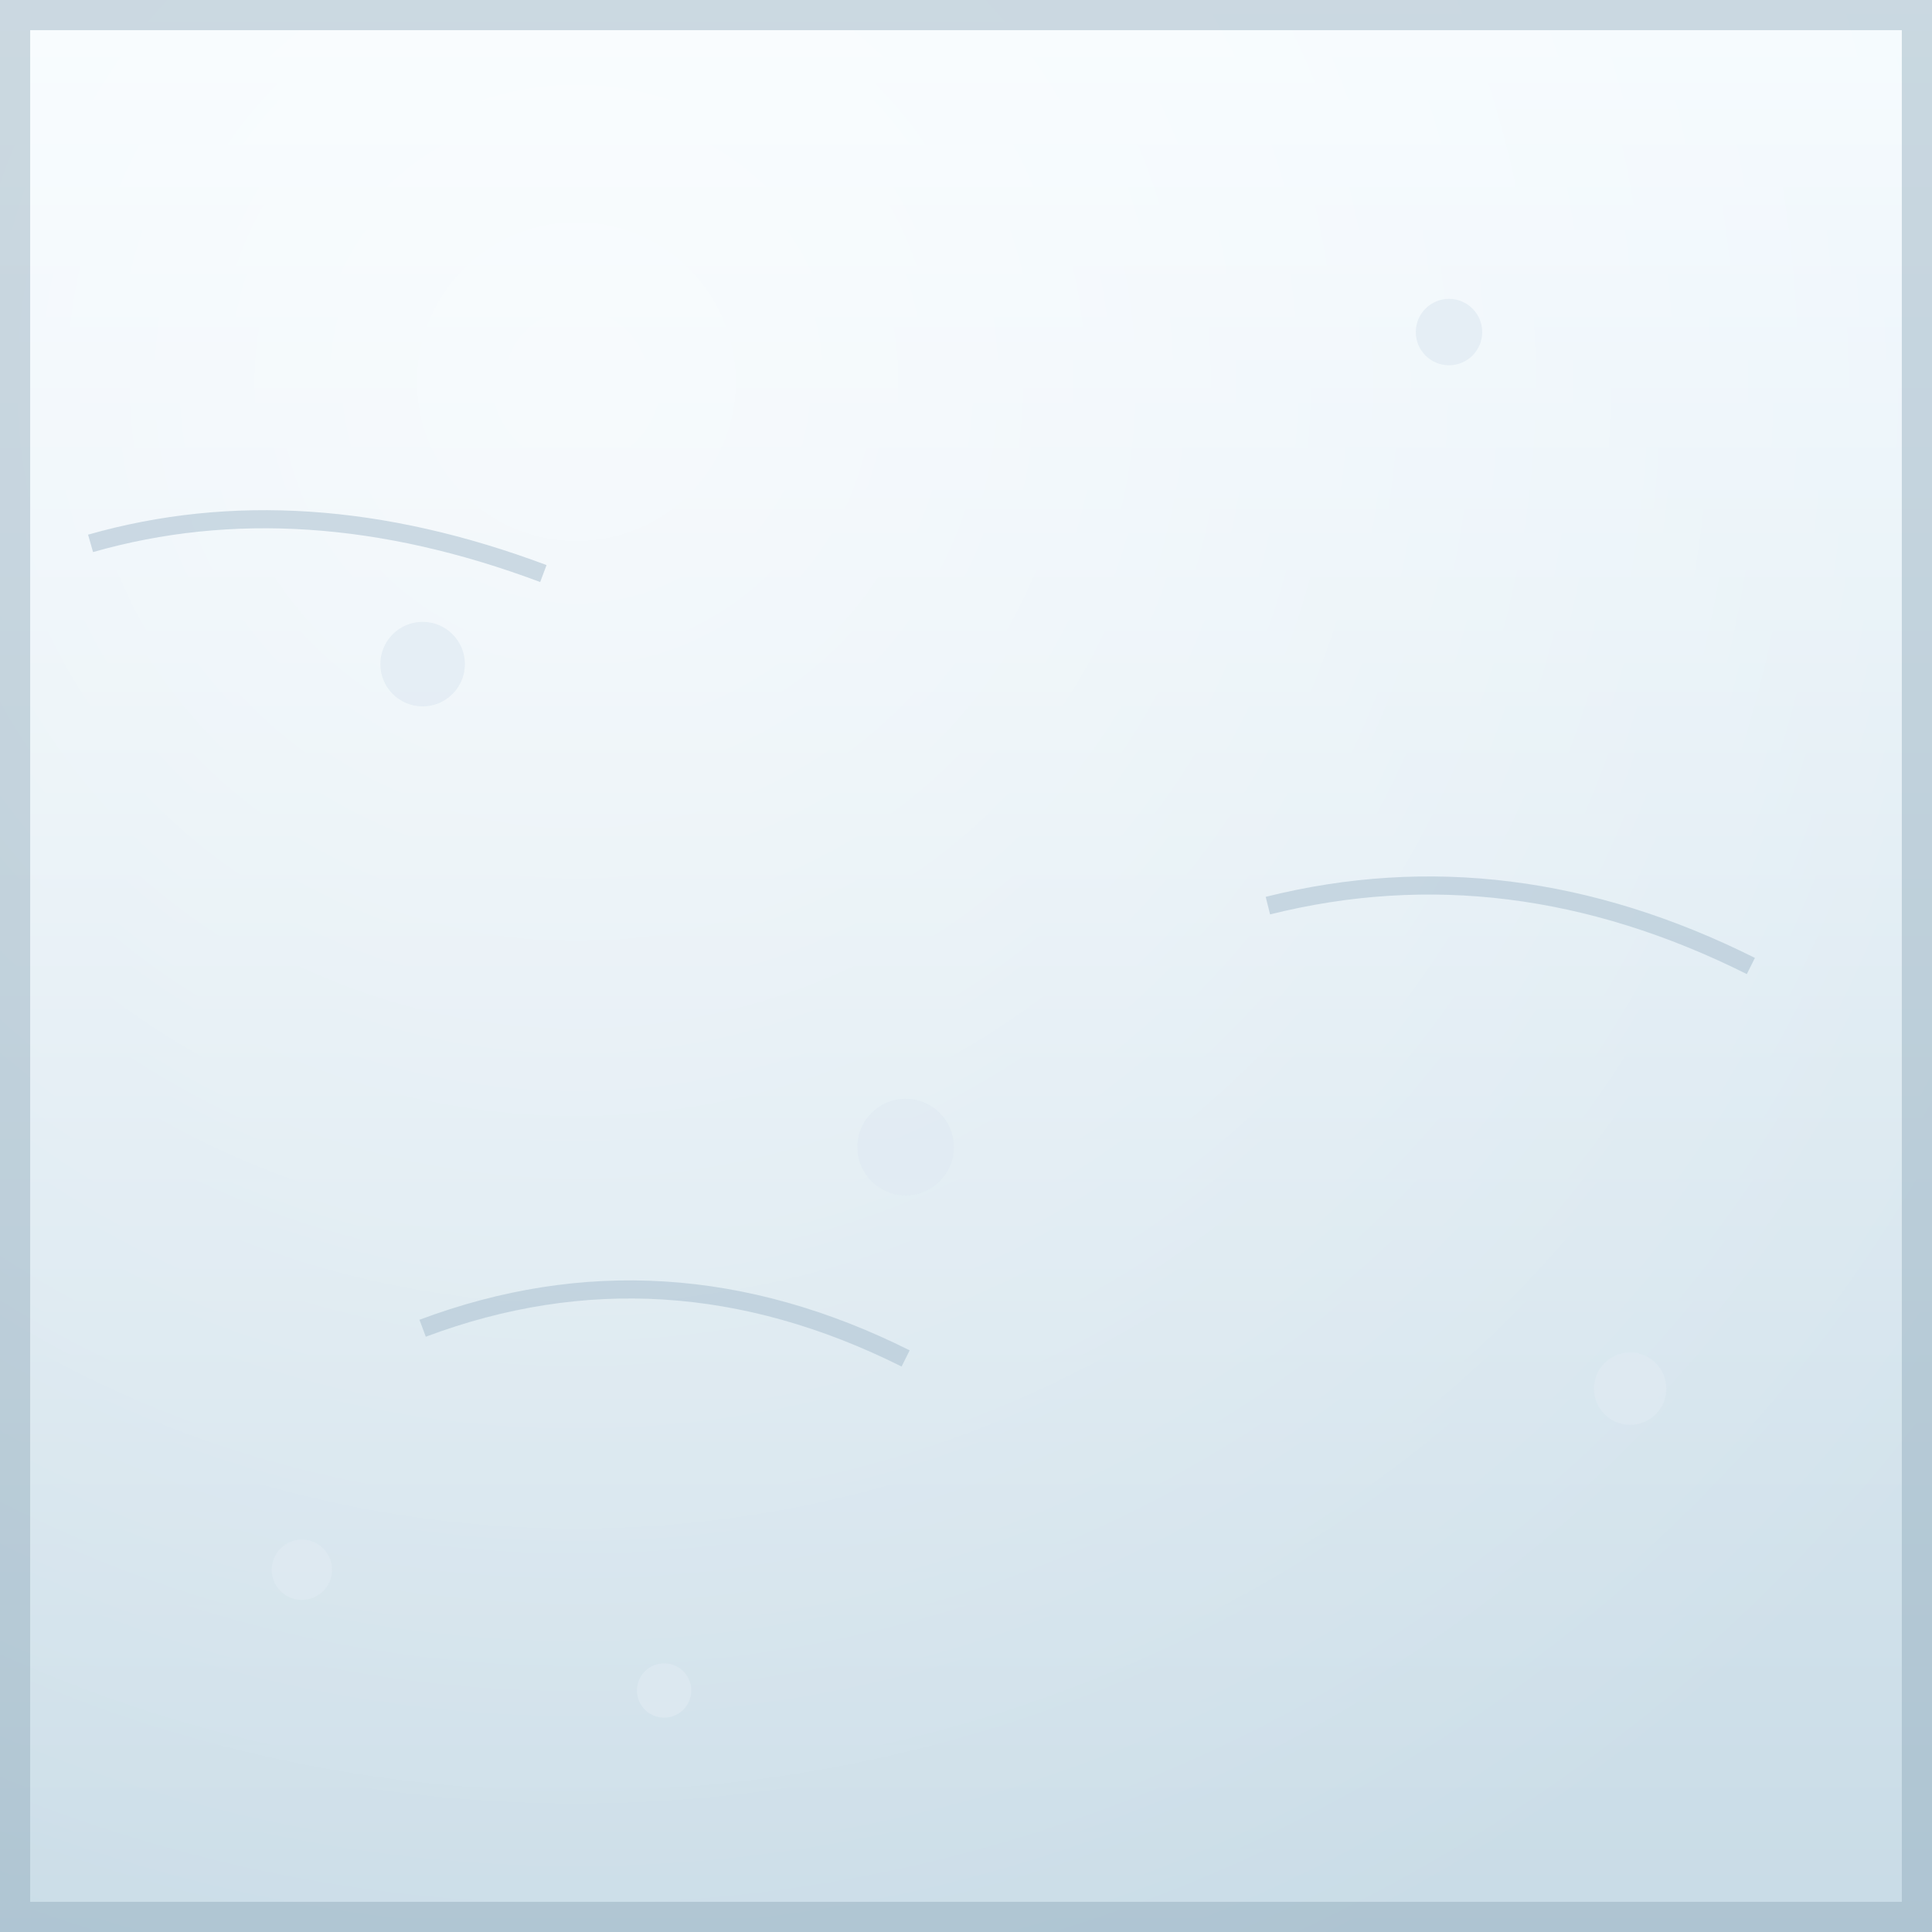
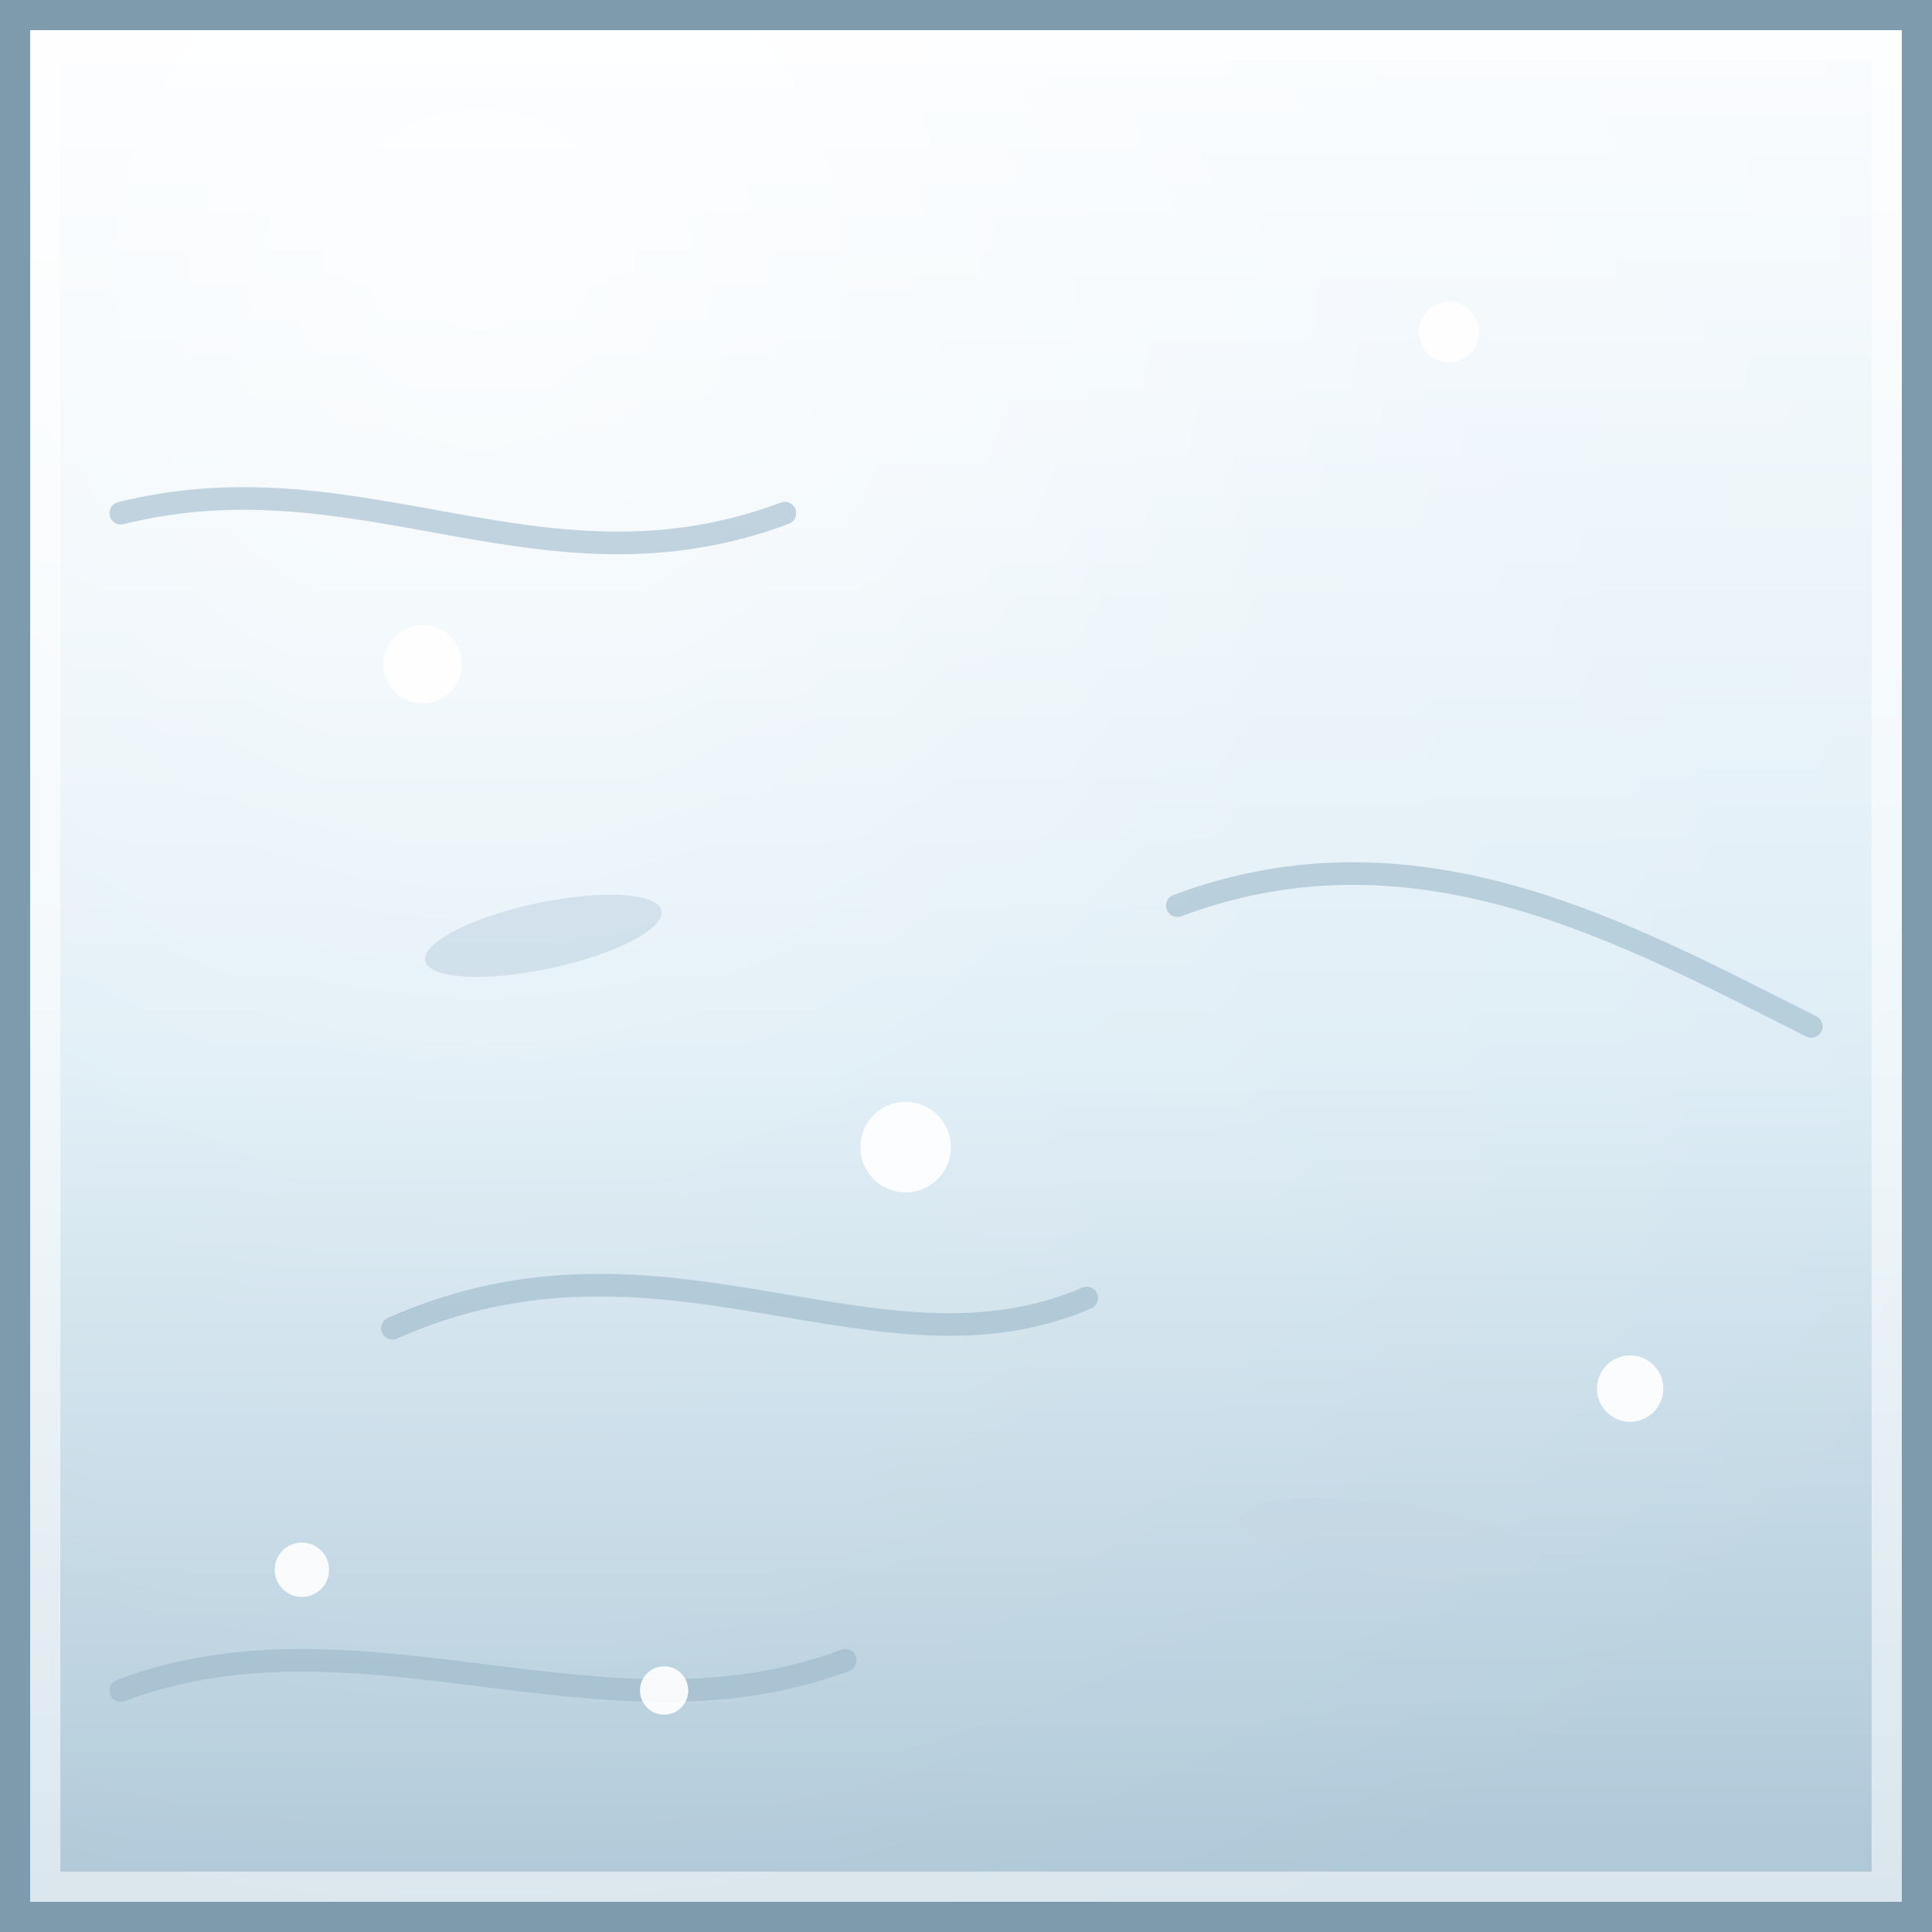
<svg xmlns="http://www.w3.org/2000/svg" viewBox="0 0 64 64" shape-rendering="geometricPrecision">
  <defs>
-     <linearGradient id="g" x1="0" y1="0" x2="0" y2="1">
-       <stop offset="0" stop-color="#f5fbff" />
-       <stop offset="1" stop-color="#c8dbe6" />
+     <linearGradient id="snow" x1="0" y1="0" x2="0" y2="1">
+       <stop offset="0" stop-color="#fbfdff" />
+       <stop offset="0.55" stop-color="#dcecf5" />
+       <stop offset="1" stop-color="#abc5d5" />
    </linearGradient>
-     <radialGradient id="lt" cx="0.3" cy="0.2" r="0.9">
-       <stop offset="0" stop-color="#ffffff" stop-opacity="0.55" />
+     <radialGradient id="shine" cx="0.25" cy="0.14" r="0.95">
+       <stop offset="0" stop-color="#ffffff" stop-opacity="0.72" />
+       <stop offset="0.5" stop-color="#ffffff" stop-opacity="0.16" />
      <stop offset="1" stop-color="#ffffff" stop-opacity="0" />
    </radialGradient>
  </defs>
-   <rect x="0" y="0" width="64" height="64" fill="url(#g)" />
-   <rect x="0" y="0" width="64" height="64" fill="url(#lt)" />
-   <g fill="#dfeaf2" opacity="0.7">
-     <circle cx="14" cy="22" r="1.4" />
-     <circle cx="48" cy="11" r="1.1" />
-     <circle cx="30" cy="38" r="1.6" />
-     <circle cx="54" cy="46" r="1.2" />
-     <circle cx="10" cy="52" r="1.0" />
-     <circle cx="22" cy="56" r="0.9" />
+   <rect width="64" height="64" fill="url(#snow)" />
+   <rect width="64" height="64" fill="url(#shine)" />
+   <g fill="none" stroke="#9ab6c8" stroke-width="0.75" stroke-linecap="round" opacity="0.58">
+     <path d="M4 17 C12 15 18 20 26 17" />
+     <path d="M39 30 C47 27 54 31 60 34" />
+     <path d="M13 44 C22 40 29 46 36 43" />
+     <path d="M4 56 C12 53 20 58 28 55" />
  </g>
-   <g fill="none" stroke="#aac0d0" stroke-width="0.6" opacity="0.55">
-     <path d="M3 18 Q10 16 18 19" />
-     <path d="M42 30 Q50 28 58 32" />
-     <path d="M14 44 Q22 41 30 45" />
+   <g fill="#ffffff" opacity="0.9">
+     <circle cx="14" cy="22" r="1.3" />
+     <circle cx="48" cy="11" r="1.0" />
+     <circle cx="30" cy="38" r="1.5" />
+     <circle cx="54" cy="46" r="1.1" />
+     <circle cx="10" cy="52" r="0.9" />
+     <circle cx="22" cy="56" r="0.8" />
  </g>
-   <rect x="0.5" y="0.5" width="63" height="63" fill="none" stroke="#88a3b3" stroke-width="1" opacity="0.4" />
+   <g fill="#c4d7e4" opacity="0.65">
+     <ellipse cx="18" cy="31" rx="4" ry="1.1" transform="rotate(-12 18 31)" />
+     <ellipse cx="46" cy="51" rx="5" ry="1.2" transform="rotate(8 46 51)" />
+   </g>
+   <path d="M0.5 0.5 H63.5 V63.5 H0.5 Z" fill="none" stroke="#7e9bad" stroke-width="1" />
+   <path d="M1.5 1.5 H62.5 V62.5 H1.5 Z" fill="none" stroke="#ffffff" stroke-opacity="0.55" />
</svg>
